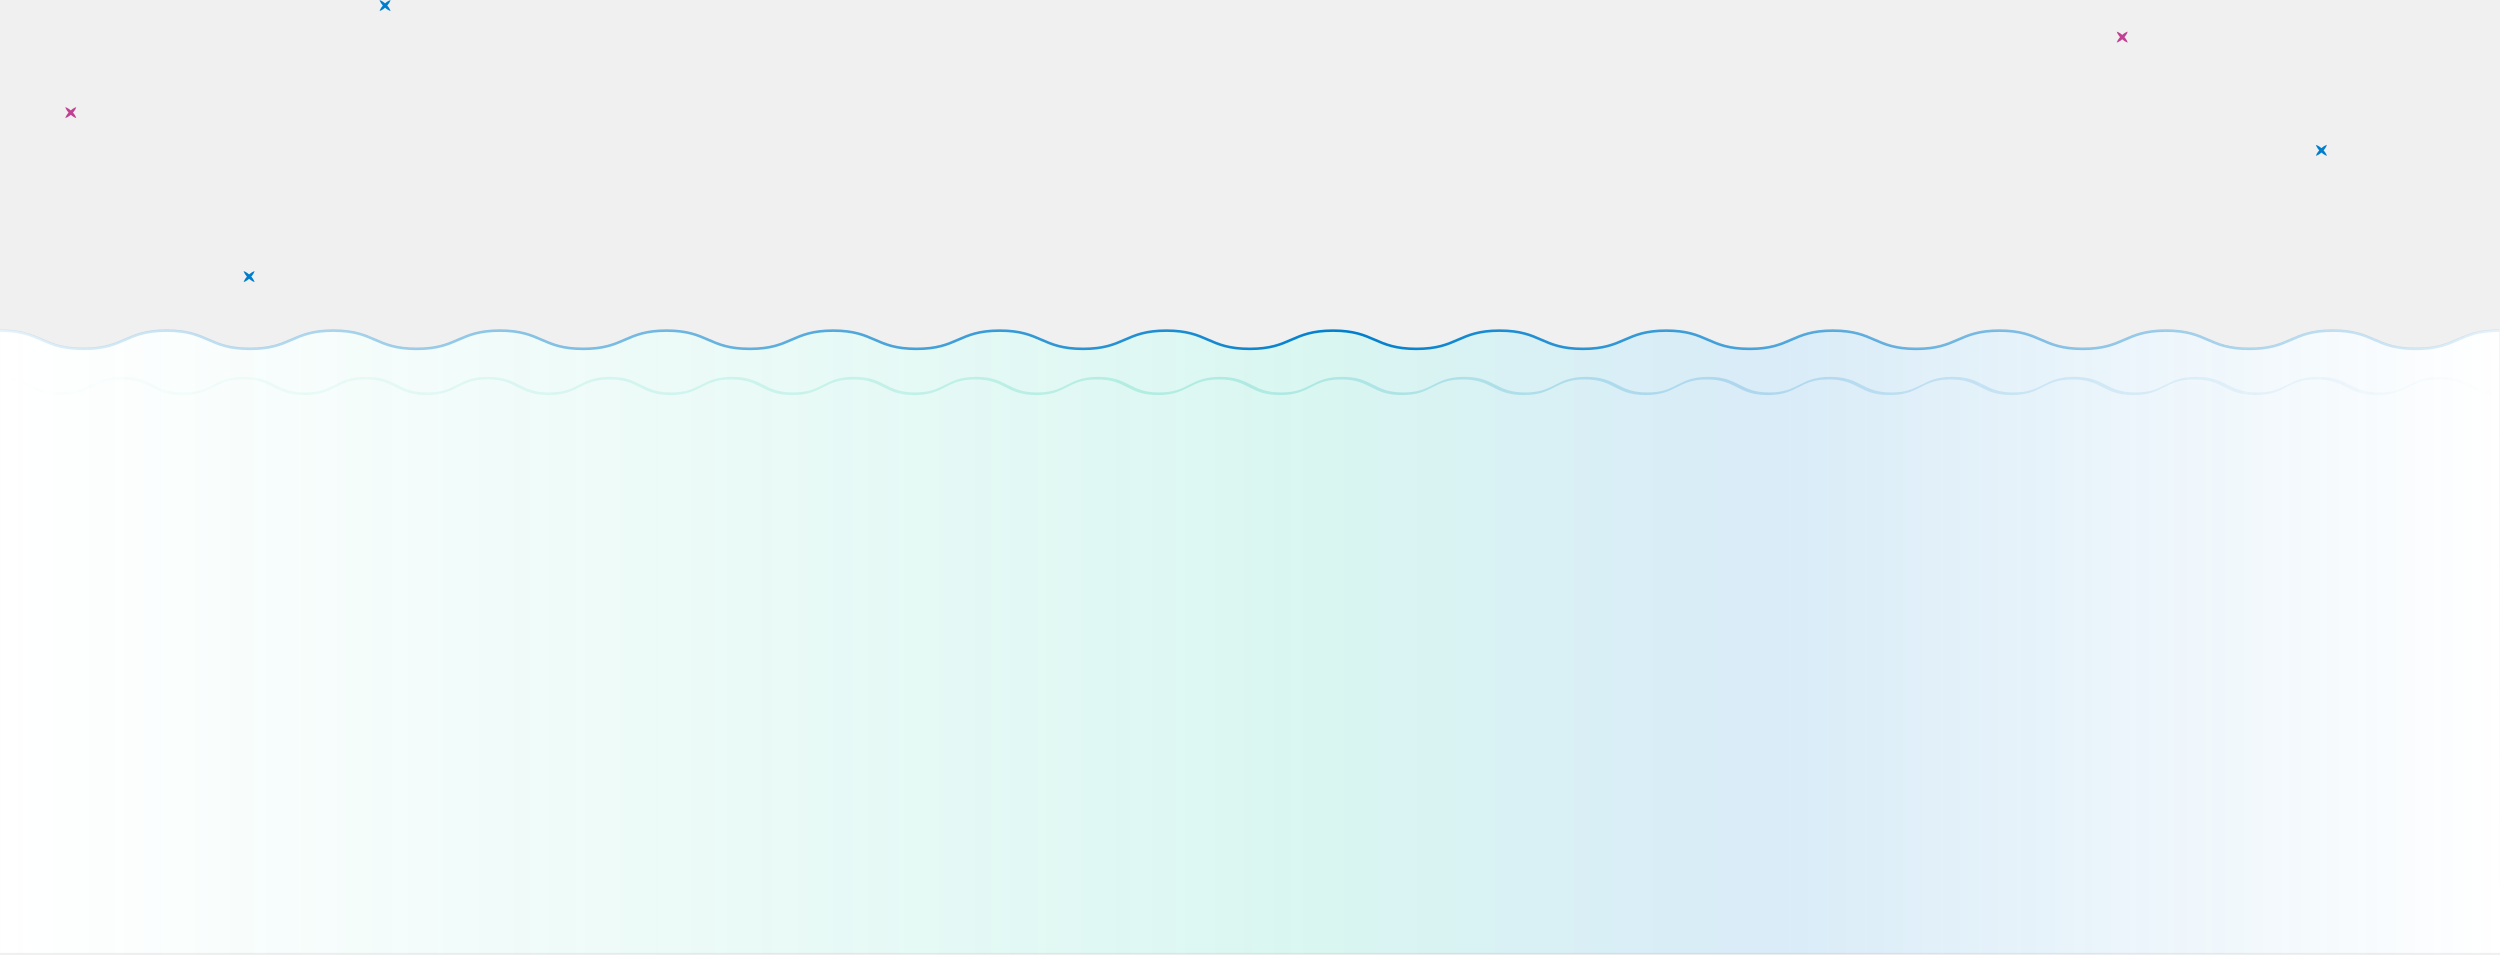
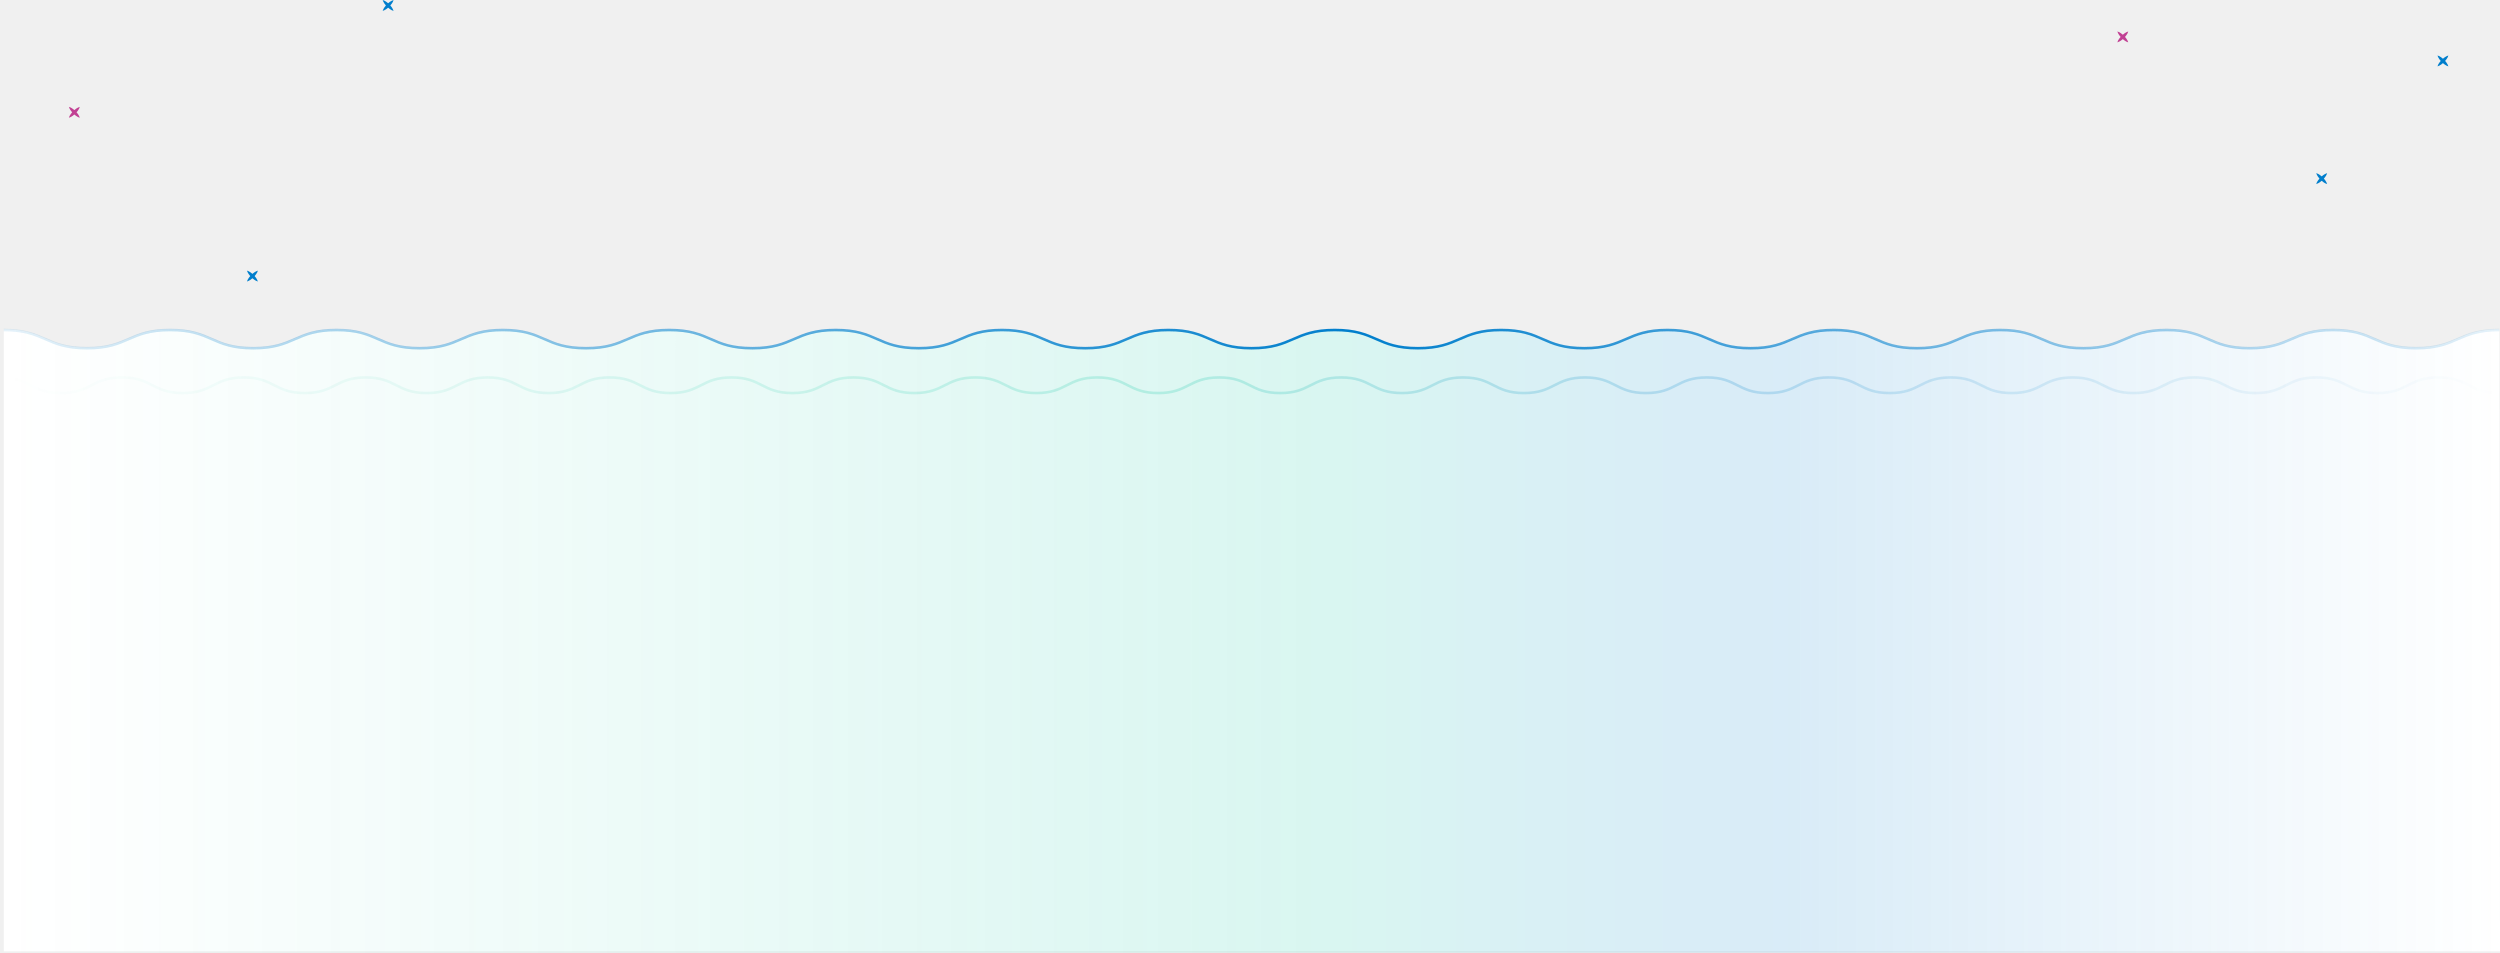
- <svg xmlns="http://www.w3.org/2000/svg" id="scene-main" viewBox="0 0 1920.57 732.97">
+ <svg xmlns="http://www.w3.org/2000/svg" id="scene-main" viewBox="0 0 1923.401 732.9">
  <defs>
    <style>.scene-main-cls-1{fill:#007ecc;}.scene-main-cls-2{fill:#c14093;}.scene-main-cls-3{fill:none;stroke:#007ecc;stroke-miterlimit:10;}.scene-main-cls-4{fill:#fff;}.scene-main-cls-5{fill:url(#scene-main-linear-gradient);}.scene-main-cls-6{fill:url(#scene-main-linear-gradient-2);}.scene-main-cls-7{fill:url(#scene-main-linear-gradient-3);}</style>
-     <linearGradient id="scene-main-linear-gradient" x1="1920.52" y1="239.53" x2="0" y2="239.53" gradientTransform="matrix(1, 0, 0, -1, 0, 740)" gradientUnits="userSpaceOnUse">
+     <linearGradient id="scene-main-linear-gradient" x1="1920.5" y1="840.5" x2="0" y2="840.5" gradientTransform="translate(0 -340)" gradientUnits="userSpaceOnUse">
      <stop offset="0" stop-color="#007ecc" stop-opacity="0" />
-       <stop offset="0.29" stop-color="#007ecc" stop-opacity="0.15" />
-       <stop offset="0.33" stop-color="#0085c7" stop-opacity="0.15" />
-       <stop offset="0.38" stop-color="#009aba" stop-opacity="0.15" />
-       <stop offset="0.46" stop-color="#00bca4" stop-opacity="0.15" />
-       <stop offset="0.47" stop-color="#00c49e" stop-opacity="0.15" />
-       <stop offset="0.53" stop-color="#00c49e" stop-opacity="0.13" />
+       <stop offset="0.286" stop-color="#007ecc" stop-opacity="0.15" />
+       <stop offset="0.325" stop-color="#0085c7" stop-opacity="0.15" />
+       <stop offset="0.385" stop-color="#009aba" stop-opacity="0.15" />
+       <stop offset="0.456" stop-color="#00bca4" stop-opacity="0.15" />
+       <stop offset="0.472" stop-color="#00c49e" stop-opacity="0.15" />
+       <stop offset="0.532" stop-color="#00c49e" stop-opacity="0.133" />
      <stop offset="1" stop-color="#00c49e" stop-opacity="0" />
    </linearGradient>
-     <linearGradient id="scene-main-linear-gradient-2" y1="472" x2="1920" y2="472" gradientTransform="matrix(1, 0, 0, -1, 0, 740)" gradientUnits="userSpaceOnUse">
+     <linearGradient id="scene-main-linear-gradient-2" y1="608" x2="1920" y2="608" gradientTransform="translate(0 -340)" gradientUnits="userSpaceOnUse">
      <stop offset="0" stop-color="#007ecc" stop-opacity="0.1" />
-       <stop offset="0.54" stop-color="#007ecc" />
+       <stop offset="0.542" stop-color="#007ecc" />
      <stop offset="1" stop-color="#007ecc" stop-opacity="0.1" />
    </linearGradient>
-     <linearGradient id="scene-main-linear-gradient-3" x1="-0.05" y1="436.5" x2="1920" y2="436.5" gradientTransform="matrix(1, 0, 0, -1, 0, 740)" gradientUnits="userSpaceOnUse">
+     <linearGradient id="scene-main-linear-gradient-3" x1="-0.049" y1="643.5" x2="1920" y2="643.5" gradientTransform="translate(0 -340)" gradientUnits="userSpaceOnUse">
      <stop offset="0" stop-color="#00c49e" stop-opacity="0" />
-       <stop offset="0.46" stop-color="#00c49e" stop-opacity="0.2" />
-       <stop offset="0.56" stop-color="#00a1b5" stop-opacity="0.2" />
-       <stop offset="0.65" stop-color="#008ac4" stop-opacity="0.2" />
-       <stop offset="0.7" stop-color="#0082c9" stop-opacity="0.2" />
+       <stop offset="0.461" stop-color="#00c49e" stop-opacity="0.2" />
+       <stop offset="0.561" stop-color="#00a1b5" stop-opacity="0.2" />
+       <stop offset="0.646" stop-color="#008ac4" stop-opacity="0.2" />
+       <stop offset="0.699" stop-color="#0082c9" stop-opacity="0.2" />
      <stop offset="1" stop-color="#0082c9" stop-opacity="0" />
    </linearGradient>
  </defs>
-   <path id="scene-main-star-4" class="scene-main-cls-1" d="M1785,122.5a17.3,17.3,0,0,0,1.13-1.43,10.68,10.68,0,0,0,1.43-2.82,10.68,10.68,0,0,0-2.82,1.43c-.5.35-1,.73-1.43,1.12a15.31,15.31,0,0,0-1.43-1.12,10.68,10.68,0,0,0-2.82-1.43,10.68,10.68,0,0,0,1.43,2.82,15.78,15.78,0,0,0,1.13,1.43,15.31,15.31,0,0,0-1.12,1.43,10.83,10.83,0,0,0-1.43,2.82,11,11,0,0,0,2.82-1.43,15.78,15.78,0,0,0,1.43-1.13,17.3,17.3,0,0,0,1.43,1.13,10.83,10.83,0,0,0,2.82,1.43,11,11,0,0,0-1.43-2.82C1785.77,123.43,1785.39,123,1785,122.5Z" transform="translate(0.05 -7)" />
-   <path id="scene-main-star-3" class="scene-main-cls-2" d="M1632,35.5a17.3,17.3,0,0,0,1.13-1.43,10.68,10.68,0,0,0,1.43-2.82,10.68,10.68,0,0,0-2.82,1.43c-.5.35-1,.73-1.43,1.12h0a15.31,15.31,0,0,0-1.43-1.12,10.68,10.68,0,0,0-2.82-1.43,10.68,10.68,0,0,0,1.43,2.82,15.78,15.78,0,0,0,1.13,1.43h0a15.31,15.31,0,0,0-1.12,1.43,10.83,10.83,0,0,0-1.43,2.82,11,11,0,0,0,2.82-1.43,14.37,14.37,0,0,0,1.42-1.13,17.3,17.3,0,0,0,1.43,1.13,10.83,10.83,0,0,0,2.82,1.43,11,11,0,0,0-1.43-2.82A17.3,17.3,0,0,0,1632,35.5Z" transform="translate(0.05 -7)" />
-   <path id="scene-main-star-2" class="scene-main-cls-1" d="M297.44,11.25a17.3,17.3,0,0,0,1.13-1.43A10.68,10.68,0,0,0,300,7a10.68,10.68,0,0,0-2.82,1.43c-.5.35-1,.73-1.43,1.12a15.31,15.31,0,0,0-1.43-1.12A10.68,10.68,0,0,0,291.5,7a10.68,10.68,0,0,0,1.43,2.82,15.78,15.78,0,0,0,1.13,1.43,15.31,15.31,0,0,0-1.12,1.43,10.83,10.83,0,0,0-1.43,2.82,11,11,0,0,0,2.82-1.43,15.78,15.78,0,0,0,1.43-1.13,17.3,17.3,0,0,0,1.43,1.13A10.83,10.83,0,0,0,300,15.5a11,11,0,0,0-1.43-2.82C298.22,12.18,297.84,11.71,297.44,11.25Z" transform="translate(0.05 -7)" />
-   <path id="scene-main-star-1" class="scene-main-cls-1" d="M193,219.5a17.3,17.3,0,0,0,1.13-1.43,10.68,10.68,0,0,0,1.43-2.82,10.68,10.68,0,0,0-2.82,1.43c-.5.35-1,.73-1.43,1.12a15.31,15.31,0,0,0-1.43-1.12,10.68,10.68,0,0,0-2.82-1.43,10.68,10.68,0,0,0,1.43,2.82,15.78,15.78,0,0,0,1.13,1.43,15.31,15.31,0,0,0-1.12,1.43,10.83,10.83,0,0,0-1.43,2.82,11,11,0,0,0,2.82-1.43,15.78,15.78,0,0,0,1.43-1.13,17.3,17.3,0,0,0,1.43,1.13,10.83,10.83,0,0,0,2.82,1.43,11,11,0,0,0-1.43-2.82C193.77,220.43,193.39,220,193,219.5Z" transform="translate(0.05 -7)" />
-   <path id="scene-main-star-0" class="scene-main-cls-2" d="M56,93.5a17.3,17.3,0,0,0,1.13-1.43,10.68,10.68,0,0,0,1.43-2.82,10.68,10.68,0,0,0-2.82,1.43c-.5.35-1,.73-1.43,1.12a15.31,15.31,0,0,0-1.43-1.12,10.68,10.68,0,0,0-2.82-1.43,10.68,10.68,0,0,0,1.43,2.82,15.78,15.78,0,0,0,1.13,1.43,15.31,15.31,0,0,0-1.12,1.43,10.83,10.83,0,0,0-1.43,2.82,11,11,0,0,0,2.82-1.43,15.78,15.78,0,0,0,1.43-1.13,17.3,17.3,0,0,0,1.43,1.13,10.83,10.83,0,0,0,2.82,1.43,11,11,0,0,0-1.43-2.82C56.77,94.43,56.39,94,56,93.5Z" transform="translate(0.05 -7)" />
+   <path id="scene-main-star-5" class="scene-main-cls-1" d="M1878.291,53.974a13.444,13.444,0,0,0,1.1-1.4,8.183,8.183,0,0,0,1.4-2.8,10.475,10.475,0,0,0-2.8,1.4,17.1,17.1,0,0,0-1.4,1.1,13.444,13.444,0,0,0-1.4-1.1,8.183,8.183,0,0,0-2.8-1.4,10.475,10.475,0,0,0,1.4,2.8,17.1,17.1,0,0,0,1.1,1.4,13.444,13.444,0,0,0-1.1,1.4,9.2,9.2,0,0,0-1.4,2.8,10.475,10.475,0,0,0,2.8-1.4,17.1,17.1,0,0,0,1.4-1.1,13.444,13.444,0,0,0,1.4,1.1,9.2,9.2,0,0,0,2.8,1.4,10.475,10.475,0,0,0-1.4-2.8A13.444,13.444,0,0,0,1878.291,53.974Z" transform="translate(2.901 -7.1)" />
+   <path id="scene-main-star-4" class="scene-main-cls-1" d="M1785,144.5a13.444,13.444,0,0,0,1.1-1.4,8.183,8.183,0,0,0,1.4-2.8,10.475,10.475,0,0,0-2.8,1.4,7.551,7.551,0,0,0-1.4,1.1,13.444,13.444,0,0,0-1.4-1.1,8.183,8.183,0,0,0-2.8-1.4,10.475,10.475,0,0,0,1.4,2.8,7.551,7.551,0,0,0,1.1,1.4,13.444,13.444,0,0,0-1.1,1.4,8.183,8.183,0,0,0-1.4,2.8,10.475,10.475,0,0,0,2.8-1.4,7.551,7.551,0,0,0,1.4-1.1,13.444,13.444,0,0,0,1.4,1.1,8.183,8.183,0,0,0,2.8,1.4,10.475,10.475,0,0,0-1.4-2.8A13.444,13.444,0,0,0,1785,144.5Z" transform="translate(2.901 -7.1)" />
+   <path id="scene-main-star-3" class="scene-main-cls-2" d="M1632,35.5a13.444,13.444,0,0,0,1.1-1.4,8.183,8.183,0,0,0,1.4-2.8,10.475,10.475,0,0,0-2.8,1.4,7.551,7.551,0,0,0-1.4,1.1h0a13.444,13.444,0,0,0-1.4-1.1,8.183,8.183,0,0,0-2.8-1.4,10.475,10.475,0,0,0,1.4,2.8,7.551,7.551,0,0,0,1.1,1.4h0a13.444,13.444,0,0,0-1.1,1.4,8.183,8.183,0,0,0-1.4,2.8,10.475,10.475,0,0,0,2.8-1.4,7.551,7.551,0,0,0,1.4-1.1,13.444,13.444,0,0,0,1.4,1.1,8.183,8.183,0,0,0,2.8,1.4,10.475,10.475,0,0,0-1.4-2.8A13.444,13.444,0,0,0,1632,35.5Z" transform="translate(2.901 -7.1)" />
+   <path id="scene-main-star-2" class="scene-main-cls-1" d="M297.4,11.3a13.444,13.444,0,0,0,1.1-1.4,8.183,8.183,0,0,0,1.4-2.8,10.475,10.475,0,0,0-2.8,1.4,17.1,17.1,0,0,0-1.4,1.1,13.444,13.444,0,0,0-1.4-1.1,8.183,8.183,0,0,0-2.8-1.4,10.475,10.475,0,0,0,1.4,2.8,17.1,17.1,0,0,0,1.1,1.4,13.444,13.444,0,0,0-1.1,1.4,9.2,9.2,0,0,0-1.4,2.8,10.475,10.475,0,0,0,2.8-1.4,17.1,17.1,0,0,0,1.4-1.1,13.444,13.444,0,0,0,1.4,1.1,9.2,9.2,0,0,0,2.8,1.4,10.475,10.475,0,0,0-1.4-2.8A7.551,7.551,0,0,0,297.4,11.3Z" transform="translate(2.901 -7.1)" />
+   <path id="scene-main-star-1" class="scene-main-cls-1" d="M193,219.5a13.444,13.444,0,0,0,1.1-1.4,8.183,8.183,0,0,0,1.4-2.8,10.475,10.475,0,0,0-2.8,1.4,17.1,17.1,0,0,0-1.4,1.1,13.444,13.444,0,0,0-1.4-1.1,8.183,8.183,0,0,0-2.8-1.4,10.475,10.475,0,0,0,1.4,2.8,17.1,17.1,0,0,0,1.1,1.4,13.444,13.444,0,0,0-1.1,1.4,9.2,9.2,0,0,0-1.4,2.8,10.475,10.475,0,0,0,2.8-1.4,17.1,17.1,0,0,0,1.4-1.1,13.444,13.444,0,0,0,1.4,1.1,9.2,9.2,0,0,0,2.8,1.4,10.475,10.475,0,0,0-1.4-2.8A13.444,13.444,0,0,0,193,219.5Z" transform="translate(2.901 -7.1)" />
+   <path id="scene-main-star-0" class="scene-main-cls-2" d="M56,93.5a13.444,13.444,0,0,0,1.1-1.4,8.183,8.183,0,0,0,1.4-2.8,10.475,10.475,0,0,0-2.8,1.4,7.551,7.551,0,0,0-1.4,1.1,13.444,13.444,0,0,0-1.4-1.1,8.183,8.183,0,0,0-2.8-1.4,10.475,10.475,0,0,0,1.4,2.8,7.551,7.551,0,0,0,1.1,1.4,13.444,13.444,0,0,0-1.1,1.4,8.183,8.183,0,0,0-1.4,2.8,10.475,10.475,0,0,0,2.8-1.4,7.551,7.551,0,0,0,1.4-1.1,13.444,13.444,0,0,0,1.4,1.1,8.183,8.183,0,0,0,2.8,1.4,10.475,10.475,0,0,0-1.4-2.8A13.444,13.444,0,0,0,56,93.5Z" transform="translate(2.901 -7.1)" />
  <g id="scene-main-water-body">
-     <path class="scene-main-cls-3" d="M1920,303.5" transform="translate(0.05 -7)" />
-     <path class="scene-main-cls-4" d="M1920,260.5c-32,0-32,14-64,14s-32-14-64-14-32,14-64,14-32-14-64-14-32,14-64,14-32-14-64-14-32,14-64,14-32-14-64-14-32,14-64,14-32-14-64-14-32,14-64,14-32-14-64-14-32,14-64,14-32-14-64-14-32,14-64,14-32-14-64-14-32,14-64,14-32-14-64-14-32,14-64,14-32-14-64-14-32,14-64,14-32-14-64-14-32,14-64,14-32-14-64-14-32,14-64,14-32-14-64-14-32,14-64,14-32-14-64-14-32,14-64,14-32-14-64-14V739h1920.5Z" transform="translate(0.05 -7)" />
-     <path class="scene-main-cls-5" d="M1920,261c-32,0-32,14-64,14s-32-14-64-14-32,14-64,14-32-14-64-14-32,14-64,14-32-14-64-14-32,14-64,14-32-14-64-14-32,14-64,14-32-14-64-14-32,14-64,14-32-14-64-14-32,14-64,14-32-14-64-14-32,14-64,14-32-14-64-14-32,14-64,14-32-14-64-14-32,14-64,14-32-14-64-14-32,14-64,14-32-14-64-14-32,14-64,14-32-14-64-14-32,14-64,14-32-14-64-14-32,14-64,14-32-14-64-14-32,14-64,14S32,261,0,261V740H1920.52Z" transform="translate(0.05 -7)" />
-     <path class="scene-main-cls-6" d="M1856,276c-16.21,0-24.44-3.6-32.4-7.08-8.13-3.56-15.81-6.92-31.6-6.92s-23.47,3.36-31.6,6.92c-8,3.48-16.19,7.08-32.4,7.08s-24.44-3.6-32.4-7.08c-8.13-3.56-15.81-6.92-31.6-6.92s-23.47,3.36-31.6,6.92c-8,3.48-16.19,7.08-32.4,7.08s-24.44-3.6-32.4-7.08c-8.13-3.56-15.81-6.92-31.6-6.92s-23.47,3.36-31.6,6.92c-8,3.48-16.19,7.08-32.4,7.08s-24.44-3.6-32.4-7.08c-8.13-3.56-15.81-6.92-31.6-6.92s-23.47,3.36-31.6,6.92c-8,3.48-16.19,7.08-32.4,7.08s-24.44-3.6-32.4-7.08c-8.13-3.56-15.81-6.92-31.6-6.92s-23.47,3.36-31.6,6.92c-8,3.48-16.19,7.08-32.4,7.08s-24.44-3.6-32.4-7.08c-8.13-3.56-15.81-6.92-31.6-6.92s-23.47,3.36-31.6,6.92c-8,3.48-16.19,7.08-32.4,7.08s-24.44-3.6-32.4-7.08c-8.13-3.56-15.81-6.92-31.6-6.92s-23.47,3.36-31.6,6.92c-8,3.48-16.19,7.08-32.4,7.08s-24.44-3.6-32.4-7.08c-8.13-3.56-15.81-6.92-31.6-6.92s-23.47,3.36-31.6,6.92c-8,3.48-16.19,7.08-32.4,7.08s-24.44-3.6-32.4-7.08c-8.13-3.56-15.81-6.92-31.6-6.92s-23.47,3.36-31.6,6.92c-8,3.48-16.19,7.08-32.4,7.08s-24.44-3.6-32.4-7.08c-8.13-3.56-15.81-6.92-31.6-6.92s-23.47,3.36-31.6,6.92c-8,3.48-16.19,7.08-32.4,7.08s-24.44-3.6-32.4-7.08c-8.13-3.56-15.81-6.92-31.6-6.92s-23.47,3.36-31.6,6.92c-8,3.48-16.19,7.08-32.4,7.08s-24.44-3.6-32.4-7.08c-8.13-3.56-15.81-6.92-31.6-6.92s-23.47,3.36-31.6,6.92c-8,3.48-16.19,7.08-32.4,7.08s-24.44-3.6-32.4-7.08c-8.13-3.56-15.81-6.92-31.6-6.92s-23.47,3.36-31.6,6.92c-8,3.48-16.19,7.08-32.4,7.08s-24.44-3.6-32.4-7.08c-8.13-3.56-15.81-6.92-31.6-6.92s-23.47,3.36-31.6,6.92C88.44,272.4,80.21,276,64,276s-24.44-3.6-32.4-7.08C23.47,265.36,15.79,262,0,262v-2c16.21,0,24.44,3.6,32.4,7.08C40.53,270.64,48.21,274,64,274s23.47-3.36,31.6-6.92c8-3.48,16.19-7.08,32.4-7.08s24.44,3.6,32.4,7.08c8.13,3.56,15.81,6.92,31.6,6.92s23.47-3.36,31.6-6.92c8-3.48,16.19-7.08,32.4-7.08s24.44,3.6,32.4,7.08c8.13,3.56,15.81,6.92,31.6,6.92s23.47-3.36,31.6-6.92c8-3.48,16.19-7.08,32.4-7.08s24.44,3.6,32.4,7.08c8.13,3.56,15.81,6.92,31.6,6.92s23.47-3.36,31.6-6.92c8-3.48,16.19-7.08,32.4-7.08s24.44,3.6,32.4,7.08c8.13,3.56,15.81,6.92,31.6,6.92s23.47-3.36,31.6-6.92c8-3.48,16.19-7.08,32.4-7.08s24.44,3.6,32.4,7.08c8.13,3.56,15.81,6.92,31.6,6.92s23.47-3.36,31.6-6.92c8-3.48,16.19-7.08,32.4-7.08s24.44,3.6,32.4,7.08c8.13,3.56,15.81,6.92,31.6,6.92s23.47-3.36,31.6-6.92c8-3.48,16.19-7.08,32.4-7.08s24.44,3.6,32.4,7.08c8.13,3.56,15.81,6.92,31.6,6.92s23.47-3.36,31.6-6.92c8-3.48,16.19-7.08,32.4-7.08s24.44,3.6,32.4,7.08c8.13,3.56,15.81,6.92,31.6,6.92s23.47-3.36,31.6-6.92c8-3.48,16.19-7.08,32.4-7.08s24.44,3.6,32.4,7.08c8.13,3.56,15.81,6.92,31.6,6.92s23.47-3.36,31.6-6.92c8-3.48,16.19-7.08,32.4-7.08s24.44,3.6,32.4,7.08c8.13,3.56,15.81,6.92,31.6,6.92s23.47-3.36,31.6-6.92c8-3.48,16.19-7.08,32.4-7.08s24.44,3.6,32.4,7.08c8.13,3.56,15.81,6.92,31.6,6.92s23.47-3.36,31.6-6.92c8-3.48,16.19-7.08,32.4-7.08s24.44,3.6,32.4,7.08c8.13,3.56,15.81,6.92,31.6,6.92s23.47-3.36,31.6-6.92c8-3.48,16.19-7.08,32.4-7.08s24.44,3.6,32.4,7.08c8.13,3.56,15.81,6.92,31.6,6.92s23.47-3.36,31.6-6.92c8-3.48,16.19-7.08,32.4-7.08s24.44,3.6,32.4,7.08c8.13,3.56,15.81,6.92,31.6,6.92s23.47-3.36,31.6-6.92c8-3.48,16.19-7.08,32.4-7.08v2c-15.79,0-23.47,3.36-31.6,6.92C1880.44,272.4,1872.2,276,1856,276Z" transform="translate(0.05 -7)" />
+     <path class="scene-main-cls-3" d="M1920,303.5" transform="translate(2.901 -7.1)" />
+     <path class="scene-main-cls-4" d="M1920,260.5c-32,0-32,14-64,14s-32-14-64-14-32,14-64,14-32-14-64-14-32,14-64,14-32-14-64-14-32,14-64,14-32-14-64-14-32,14-64,14-32-14-64-14-32,14-64,14-32-14-64-14-32,14-64,14-32-14-64-14-32,14-64,14-32-14-64-14-32,14-64,14-32-14-64-14-32,14-64,14-32-14-64-14-32,14-64,14-32-14-64-14-32,14-64,14-32-14-64-14-32,14-64,14-32-14-64-14-32,14-64,14-32-14-64-14-32,14-64,14-32-14-64-14V739H1920.5Z" transform="translate(2.901 -7.1)" />
+     <path class="scene-main-cls-5" d="M1920,261c-32,0-32,14-64,14s-32-14-64-14-32,14-64,14-32-14-64-14-32,14-64,14-32-14-64-14-32,14-64,14-32-14-64-14-32,14-64,14-32-14-64-14-32,14-64,14-32-14-64-14-32,14-64,14-32-14-64-14-32,14-64,14-32-14-64-14-32,14-64,14-32-14-64-14-32,14-64,14-32-14-64-14-32,14-64,14-32-14-64-14-32,14-64,14-32-14-64-14-32,14-64,14-32-14-64-14-32,14-64,14-32-14-64-14-32,14-64,14S32,261,0,261V740H1920.5Z" transform="translate(2.901 -7.1)" />
+     <path class="scene-main-cls-6" d="M1856,276c-16.2,0-24.4-3.6-32.4-7.1-8.1-3.6-15.8-6.9-31.6-6.9s-23.5,3.4-31.6,6.9c-8,3.5-16.2,7.1-32.4,7.1s-24.4-3.6-32.4-7.1c-8.1-3.6-15.8-6.9-31.6-6.9s-23.5,3.4-31.6,6.9c-8,3.5-16.2,7.1-32.4,7.1s-24.4-3.6-32.4-7.1c-8.1-3.6-15.8-6.9-31.6-6.9s-23.5,3.4-31.6,6.9c-8,3.5-16.2,7.1-32.4,7.1s-24.4-3.6-32.4-7.1c-8.1-3.6-15.8-6.9-31.6-6.9s-23.5,3.4-31.6,6.9c-8,3.5-16.2,7.1-32.4,7.1s-24.4-3.6-32.4-7.1c-8.1-3.6-15.8-6.9-31.6-6.9s-23.5,3.4-31.6,6.9c-8,3.5-16.2,7.1-32.4,7.1s-24.4-3.6-32.4-7.1c-8.1-3.6-15.8-6.9-31.6-6.9s-23.5,3.4-31.6,6.9c-8,3.5-16.2,7.1-32.4,7.1s-24.4-3.6-32.4-7.1c-8.1-3.6-15.8-6.9-31.6-6.9s-23.5,3.4-31.6,6.9c-8,3.5-16.2,7.1-32.4,7.1s-24.4-3.6-32.4-7.1c-8.1-3.6-15.8-6.9-31.6-6.9s-23.5,3.4-31.6,6.9c-8,3.5-16.2,7.1-32.4,7.1s-24.4-3.6-32.4-7.1c-8.1-3.6-15.8-6.9-31.6-6.9s-23.5,3.4-31.6,6.9c-8,3.5-16.2,7.1-32.4,7.1s-24.4-3.6-32.4-7.1c-8.1-3.6-15.8-6.9-31.6-6.9s-23.5,3.4-31.6,6.9c-8,3.5-16.2,7.1-32.4,7.1s-24.4-3.6-32.4-7.1c-8.1-3.6-15.8-6.9-31.6-6.9s-23.5,3.4-31.6,6.9c-8,3.5-16.2,7.1-32.4,7.1s-24.4-3.6-32.4-7.1c-8.1-3.6-15.8-6.9-31.6-6.9s-23.5,3.4-31.6,6.9c-8,3.5-16.2,7.1-32.4,7.1s-24.4-3.6-32.4-7.1c-8.1-3.6-15.8-6.9-31.6-6.9s-23.5,3.4-31.6,6.9c-8,3.5-16.2,7.1-32.4,7.1s-24.4-3.6-32.4-7.1c-8.1-3.6-15.8-6.9-31.6-6.9s-23.5,3.4-31.6,6.9C88.5,272.4,80.2,276,64,276s-24.4-3.6-32.4-7.1C23.5,265.4,15.8,262,0,262v-2c16.2,0,24.4,3.6,32.4,7.1,8.1,3.6,15.8,6.9,31.6,6.9s23.5-3.4,31.6-6.9c8-3.5,16.2-7.1,32.4-7.1s24.4,3.6,32.4,7.1c8.1,3.6,15.8,6.9,31.6,6.9s23.5-3.4,31.6-6.9c8-3.5,16.2-7.1,32.4-7.1s24.4,3.6,32.4,7.1c8.1,3.6,15.8,6.9,31.6,6.9s23.5-3.4,31.6-6.9c8-3.5,16.2-7.1,32.4-7.1s24.4,3.6,32.4,7.1c8.1,3.6,15.8,6.9,31.6,6.9s23.5-3.4,31.6-6.9c8-3.5,16.2-7.1,32.4-7.1s24.4,3.6,32.4,7.1c8.1,3.6,15.8,6.9,31.6,6.9s23.5-3.4,31.6-6.9c8-3.5,16.2-7.1,32.4-7.1s24.4,3.6,32.4,7.1c8.1,3.6,15.8,6.9,31.6,6.9s23.5-3.4,31.6-6.9c8-3.5,16.2-7.1,32.4-7.1s24.4,3.6,32.4,7.1c8.1,3.6,15.8,6.9,31.6,6.9s23.5-3.4,31.6-6.9c8-3.5,16.2-7.1,32.4-7.1s24.4,3.6,32.4,7.1c8.1,3.6,15.8,6.9,31.6,6.9s23.5-3.4,31.6-6.9c8-3.5,16.2-7.1,32.4-7.1s24.4,3.6,32.4,7.1c8.1,3.6,15.8,6.9,31.6,6.9s23.5-3.4,31.6-6.9c8-3.5,16.2-7.1,32.4-7.1s24.4,3.6,32.4,7.1c8.1,3.6,15.8,6.9,31.6,6.9s23.5-3.4,31.6-6.9c8-3.5,16.2-7.1,32.4-7.1s24.4,3.6,32.4,7.1c8.1,3.6,15.8,6.9,31.6,6.9s23.5-3.4,31.6-6.9c8-3.5,16.2-7.1,32.4-7.1s24.4,3.6,32.4,7.1c8.1,3.6,15.8,6.9,31.6,6.9s23.5-3.4,31.6-6.9c8-3.5,16.2-7.1,32.4-7.1s24.4,3.6,32.4,7.1c8.1,3.6,15.8,6.9,31.6,6.9s23.5-3.4,31.6-6.9c8-3.5,16.2-7.1,32.4-7.1s24.4,3.6,32.4,7.1c8.1,3.6,15.8,6.9,31.6,6.9s23.5-3.4,31.6-6.9c8-3.5,16.2-7.1,32.4-7.1s24.4,3.6,32.4,7.1c8.1,3.6,15.8,6.9,31.6,6.9s23.5-3.4,31.6-6.9c8-3.5,16.2-7.1,32.4-7.1v2c-15.8,0-23.5,3.4-31.6,6.9C1880.4,272.4,1872.2,276,1856,276Z" transform="translate(2.901 -7.1)" />
  </g>
-   <path id="scene-main-water-wave" class="scene-main-cls-7" d="M1920,310.5c-12,0-18-3.11-23.88-6.11s-11.5-5.89-23-5.89-17.05,2.86-23,5.89-11.92,6.11-23.88,6.11-18-3.11-23.87-6.11-11.49-5.89-23-5.89-17,2.86-23,5.89-11.92,6.11-23.87,6.11-18-3.11-23.87-6.11-11.49-5.89-23-5.89-17,2.86-23,5.89S1651,310.5,1639,310.5s-18-3.11-23.87-6.11-11.49-5.89-23-5.89-17.05,2.86-23,5.89-11.92,6.11-23.87,6.11-18-3.11-23.87-6.11-11.49-5.89-23-5.89-17,2.86-23,5.89-11.92,6.11-23.87,6.11-18-3.11-23.87-6.11-11.49-5.89-23-5.89-17,2.86-23,5.89S1370,310.5,1358,310.5s-18-3.11-23.87-6.11-11.49-5.89-23-5.89-17,2.86-23,5.89-11.92,6.11-23.87,6.11-18-3.11-23.87-6.11-11.49-5.89-23-5.89-17,2.86-23,5.89-11.92,6.11-23.87,6.11-18-3.11-23.87-6.11-11.49-5.89-23-5.89-17,2.86-23,5.89S1089,310.5,1077,310.5s-18-3.11-23.87-6.11-11.49-5.89-23-5.89-17.05,2.86-23,5.89-11.92,6.11-23.87,6.11-18-3.11-23.87-6.11-11.49-5.89-23-5.89-17,2.86-23,5.89-11.92,6.11-23.87,6.11-18-3.11-23.87-6.11-11.49-5.89-23-5.89-17,2.86-23,5.89S808,310.5,796.06,310.5s-18-3.11-23.87-6.11-11.49-5.89-23-5.89-17.05,2.86-23,5.89-11.92,6.11-23.87,6.11-18-3.11-23.87-6.11-11.49-5.89-23-5.89-17.05,2.86-23,5.89-11.92,6.11-23.87,6.11-18-3.11-23.87-6.11-11.49-5.89-23-5.89-17,2.86-23,5.89S527,310.5,515.08,310.5s-18-3.11-23.87-6.11-11.49-5.89-23-5.89-17.05,2.86-23,5.89-11.92,6.11-23.87,6.11-18-3.11-23.87-6.11-11.49-5.89-23-5.89-17,2.86-23,5.89-11.92,6.11-23.87,6.11-18-3.11-23.87-6.11-11.49-5.89-23-5.89-17.05,2.86-23,5.89-11.92,6.11-23.87,6.11-18-3.11-23.87-6.11-11.49-5.89-23-5.89-17.05,2.86-23,5.89-11.92,6.11-23.87,6.11-18-3.11-23.87-6.11-11.49-5.89-23-5.89-17,2.86-23,5.89-11.92,6.11-23.87,6.11-18-3.11-23.87-6.11S11.42,298.5,0,298.5v-2c12,0,18,3.11,23.87,6.11s11.49,5.89,23,5.89,17-2.86,23-5.89,11.92-6.11,23.87-6.11,18,3.11,23.87,6.11,11.49,5.89,23,5.89,17.05-2.86,23-5.89,11.92-6.11,23.87-6.11,18,3.11,23.87,6.11,11.49,5.89,23,5.89,17.05-2.86,23-5.89,11.92-6.11,23.87-6.11,18,3.11,23.87,6.11,11.49,5.89,23,5.89,17.05-2.86,23-5.89,11.92-6.11,23.87-6.11,18,3.11,23.87,6.11,11.49,5.89,23,5.89,17.05-2.86,23-5.89,11.92-6.11,23.87-6.11,18,3.11,23.87,6.11,11.49,5.89,23,5.89,17-2.86,23-5.89,11.92-6.11,23.87-6.11,18,3.11,23.87,6.11,11.49,5.89,23,5.89,17-2.86,23-5.89,11.92-6.11,23.87-6.11,18,3.11,23.87,6.11,11.49,5.89,23,5.89,17.05-2.86,23-5.89,11.92-6.11,23.87-6.11,18,3.11,23.87,6.11,11.49,5.89,23,5.89,17.05-2.86,23-5.89,11.92-6.11,23.87-6.11,18,3.11,23.87,6.11,11.49,5.89,23,5.89,17-2.86,23-5.89,11.92-6.11,23.87-6.11,18,3.11,23.87,6.11,11.49,5.89,23,5.89,17-2.86,23-5.89,11.92-6.11,23.87-6.11,18,3.11,23.87,6.11,11.49,5.89,23,5.89,17-2.86,23-5.89,11.92-6.11,23.87-6.11,18,3.11,23.87,6.11,11.49,5.89,23,5.89,17-2.86,23-5.89,11.92-6.11,23.87-6.11,18,3.11,23.87,6.11,11.49,5.89,23,5.89,17.05-2.86,23-5.89,11.92-6.11,23.87-6.11,18,3.11,23.87,6.11,11.49,5.89,23,5.89,17-2.86,23-5.89,11.92-6.11,23.87-6.11,18,3.11,23.87,6.11,11.49,5.89,23,5.89,17-2.86,23-5.89,11.92-6.11,23.87-6.11,18,3.11,23.87,6.11,11.49,5.89,23,5.89,17.05-2.86,23-5.89,11.92-6.11,23.87-6.11,18,3.11,23.87,6.11,11.49,5.89,23,5.89,17-2.86,23-5.89,11.92-6.11,23.87-6.11,18,3.11,23.87,6.11,11.49,5.89,23,5.89,17-2.86,23-5.89,11.92-6.11,23.87-6.11,18,3.11,23.87,6.11,11.49,5.89,23,5.89,17-2.86,23-5.89,11.92-6.11,23.88-6.11,18,3.11,23.88,6.11,11.5,5.89,23,5.89Z" transform="translate(0.05 -7)" />
+   <path id="scene-main-water-wave" class="scene-main-cls-7" d="M1920,310.5c-11.9,0-18-3.1-23.9-6.1s-11.5-5.9-23-5.9-17.1,2.9-23,5.9-11.9,6.1-23.9,6.1c-11.9,0-18-3.1-23.9-6.1s-11.5-5.9-23-5.9-17.1,2.9-23,5.9-11.9,6.1-23.9,6.1-18-3.1-23.9-6.1-11.5-5.9-23-5.9-17.1,2.9-23,5.9-11.9,6.1-23.9,6.1-18-3.1-23.9-6.1-11.5-5.9-23-5.9-17.1,2.9-23,5.9-11.9,6.1-23.9,6.1-18-3.1-23.9-6.1-11.5-5.9-23-5.9-17.1,2.9-23,5.9-11.9,6.1-23.9,6.1-18-3.1-23.9-6.1-11.5-5.9-23-5.9-17.1,2.9-23,5.9-11.9,6.1-23.9,6.1-18-3.1-23.9-6.1-11.5-5.9-23-5.9-17.1,2.9-23,5.9-11.9,6.1-23.9,6.1-18-3.1-23.9-6.1-11.5-5.9-23-5.9-17.1,2.9-23,5.9-11.9,6.1-23.9,6.1-18-3.1-23.9-6.1-11.5-5.9-23-5.9-17.1,2.9-23,5.9-11.9,6.1-23.9,6.1-18-3.1-23.9-6.1-11.5-5.9-23-5.9-17,2.9-23,5.9c-5.9,3-11.9,6.1-23.9,6.1s-18-3.1-23.9-6.1-11.5-5.9-23-5.9-17,2.9-23,5.9c-5.9,3-11.9,6.1-23.9,6.1s-18-3.1-23.9-6.1-11.5-5.9-23-5.9-17,2.9-23,5.9c-5.9,3-11.9,6.1-23.9,6.1s-18-3.1-23.9-6.1-11.5-5.9-23-5.9-17,2.9-23,5.9c-5.9,3-11.9,6.1-23.9,6.1s-18-3.1-23.9-6.1-11.5-5.9-23-5.9-17,2.9-23,5.9c-5.9,3-11.9,6.1-23.9,6.1s-18-3.1-23.9-6.1-11.5-5.9-23-5.9-17,2.9-23,5.9c-5.9,3-11.9,6.1-23.9,6.1s-18-3.1-23.9-6.1-11.5-5.9-23-5.9-17,2.9-23,5.9c-5.9,3-11.9,6.1-23.9,6.1s-18-3.1-23.9-6.1-11.5-5.9-23-5.9-17,2.9-23,5.9c-5.9,3-11.9,6.1-23.9,6.1s-18-3.1-23.9-6.1-11.5-5.9-23-5.9-17,2.9-23,5.9c-5.9,3-11.9,6.1-23.9,6.1s-18-3.1-23.9-6.1-11.5-5.9-23-5.9-17.1,2.9-23,5.9-11.9,6.1-23.9,6.1-18-3.1-23.9-6.1-11.5-5.9-23-5.9-17.1,2.9-23,5.9S56,310.5,44,310.5s-18-3.1-23.9-6.1-11.5-5.9-23-5.9v-2c11.9,0,18,3.1,23.9,6.1s11.5,5.9,23,5.9,17-2.9,23-5.9c5.9-3,11.9-6.1,23.9-6.1s18,3.1,23.9,6.1,11.5,5.9,23,5.9,17.1-2.9,23-5.9,11.9-6.1,23.9-6.1,18,3.1,23.9,6.1,11.5,5.9,23,5.9,17.1-2.9,23-5.9,11.9-6.1,23.9-6.1,18,3.1,23.9,6.1,11.5,5.9,23,5.9,17-2.9,23-5.9c5.9-3,11.9-6.1,23.9-6.1s18,3.1,23.9,6.1,11.5,5.9,23,5.9,17-2.9,23-5.9c5.9-3,11.9-6.1,23.9-6.1s18,3.1,23.9,6.1,11.5,5.9,23,5.9,17-2.9,23-5.9c5.9-3,11.9-6.1,23.9-6.1s18,3.1,23.9,6.1,11.5,5.9,23,5.9,17-2.9,23-5.9c5.9-3,11.9-6.1,23.9-6.1s18,3.1,23.9,6.1,11.5,5.9,23,5.9,17-2.9,23-5.9c5.9-3,11.9-6.1,23.9-6.1s18,3.1,23.9,6.1,11.5,5.9,23,5.9,17-2.9,23-5.9c5.9-3,11.9-6.1,23.9-6.1s18,3.1,23.9,6.1,11.5,5.9,23,5.9,17-2.9,23-5.9c5.9-3,11.9-6.1,23.9-6.1s18,3.1,23.9,6.1,11.5,5.9,23,5.9,17-2.9,23-5.9c5.9-3,11.9-6.1,23.9-6.1,11.9,0,18,3.1,23.9,6.1s11.5,5.9,23,5.9,17.1-2.9,23-5.9,11.9-6.1,23.9-6.1,18,3.1,23.9,6.1,11.5,5.9,23,5.9,17.1-2.9,23-5.9,11.9-6.1,23.9-6.1,18,3.1,23.9,6.1,11.5,5.9,23,5.9,17.1-2.9,23-5.9,11.9-6.1,23.9-6.1,18,3.1,23.9,6.1,11.5,5.9,23,5.9,17.1-2.9,23-5.9,11.9-6.1,23.9-6.1,18,3.1,23.9,6.1,11.5,5.9,23,5.9,17.1-2.9,23-5.9,11.9-6.1,23.9-6.1,18,3.1,23.9,6.1,11.5,5.9,23,5.9,17.1-2.9,23-5.9,11.9-6.1,23.9-6.1,18,3.1,23.9,6.1,11.5,5.9,23,5.9,17.1-2.9,23-5.9,11.9-6.1,23.9-6.1,18,3.1,23.9,6.1,11.5,5.9,23,5.9,17.1-2.9,23-5.9,11.9-6.1,23.9-6.1,18,3.1,23.9,6.1,11.5,5.9,23,5.9,17.1-2.9,23-5.9,11.9-6.1,23.9-6.1c11.9,0,18,3.1,23.9,6.1s11.5,5.9,23,5.9Z" transform="translate(2.901 -7.1)" />
</svg>
